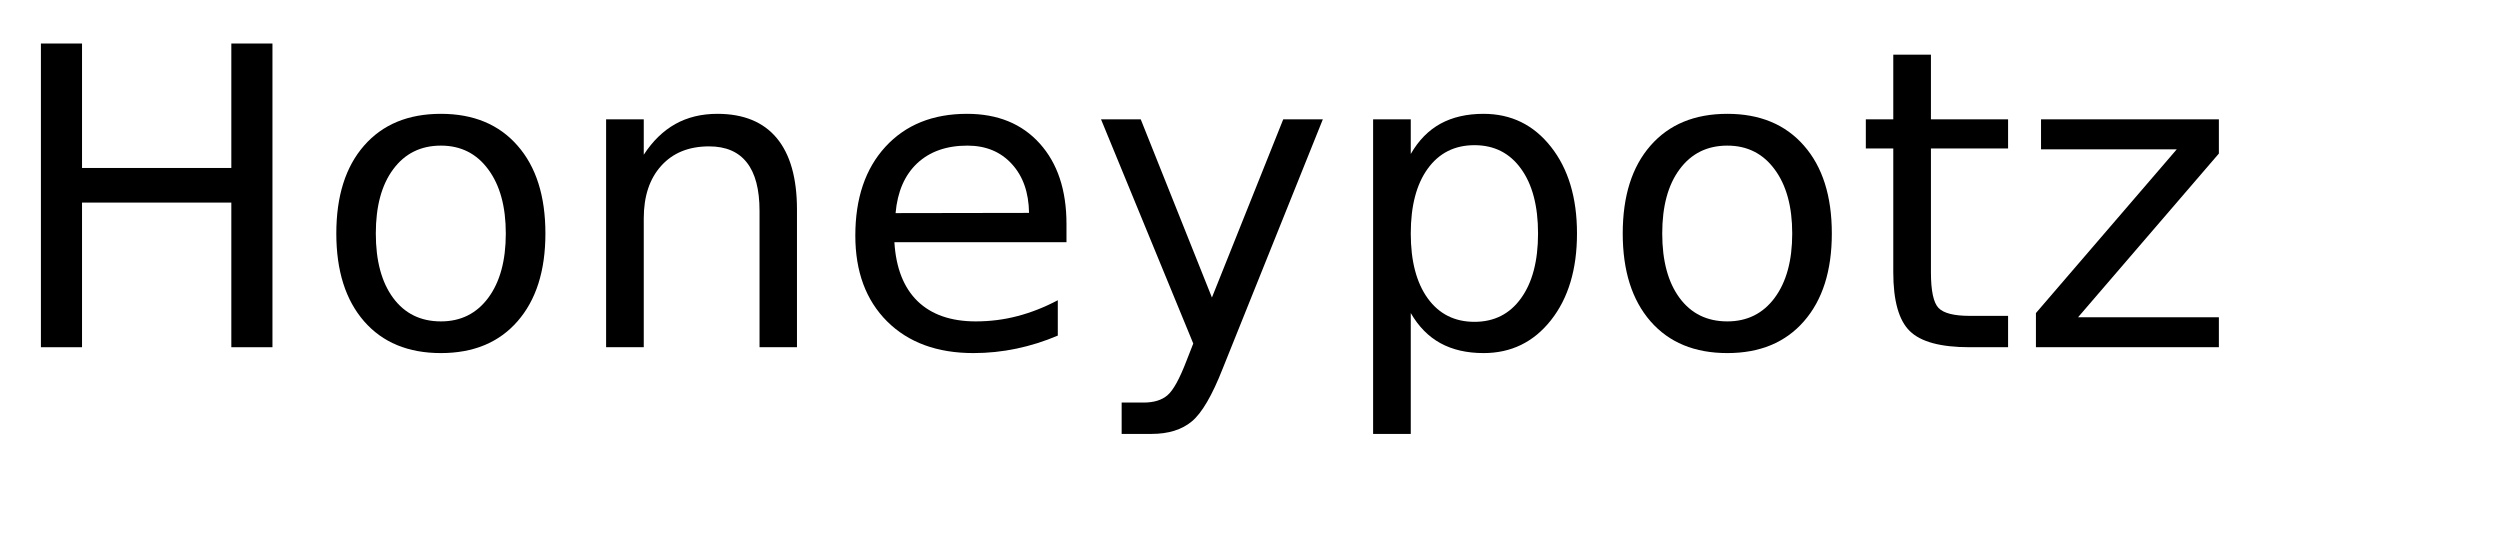
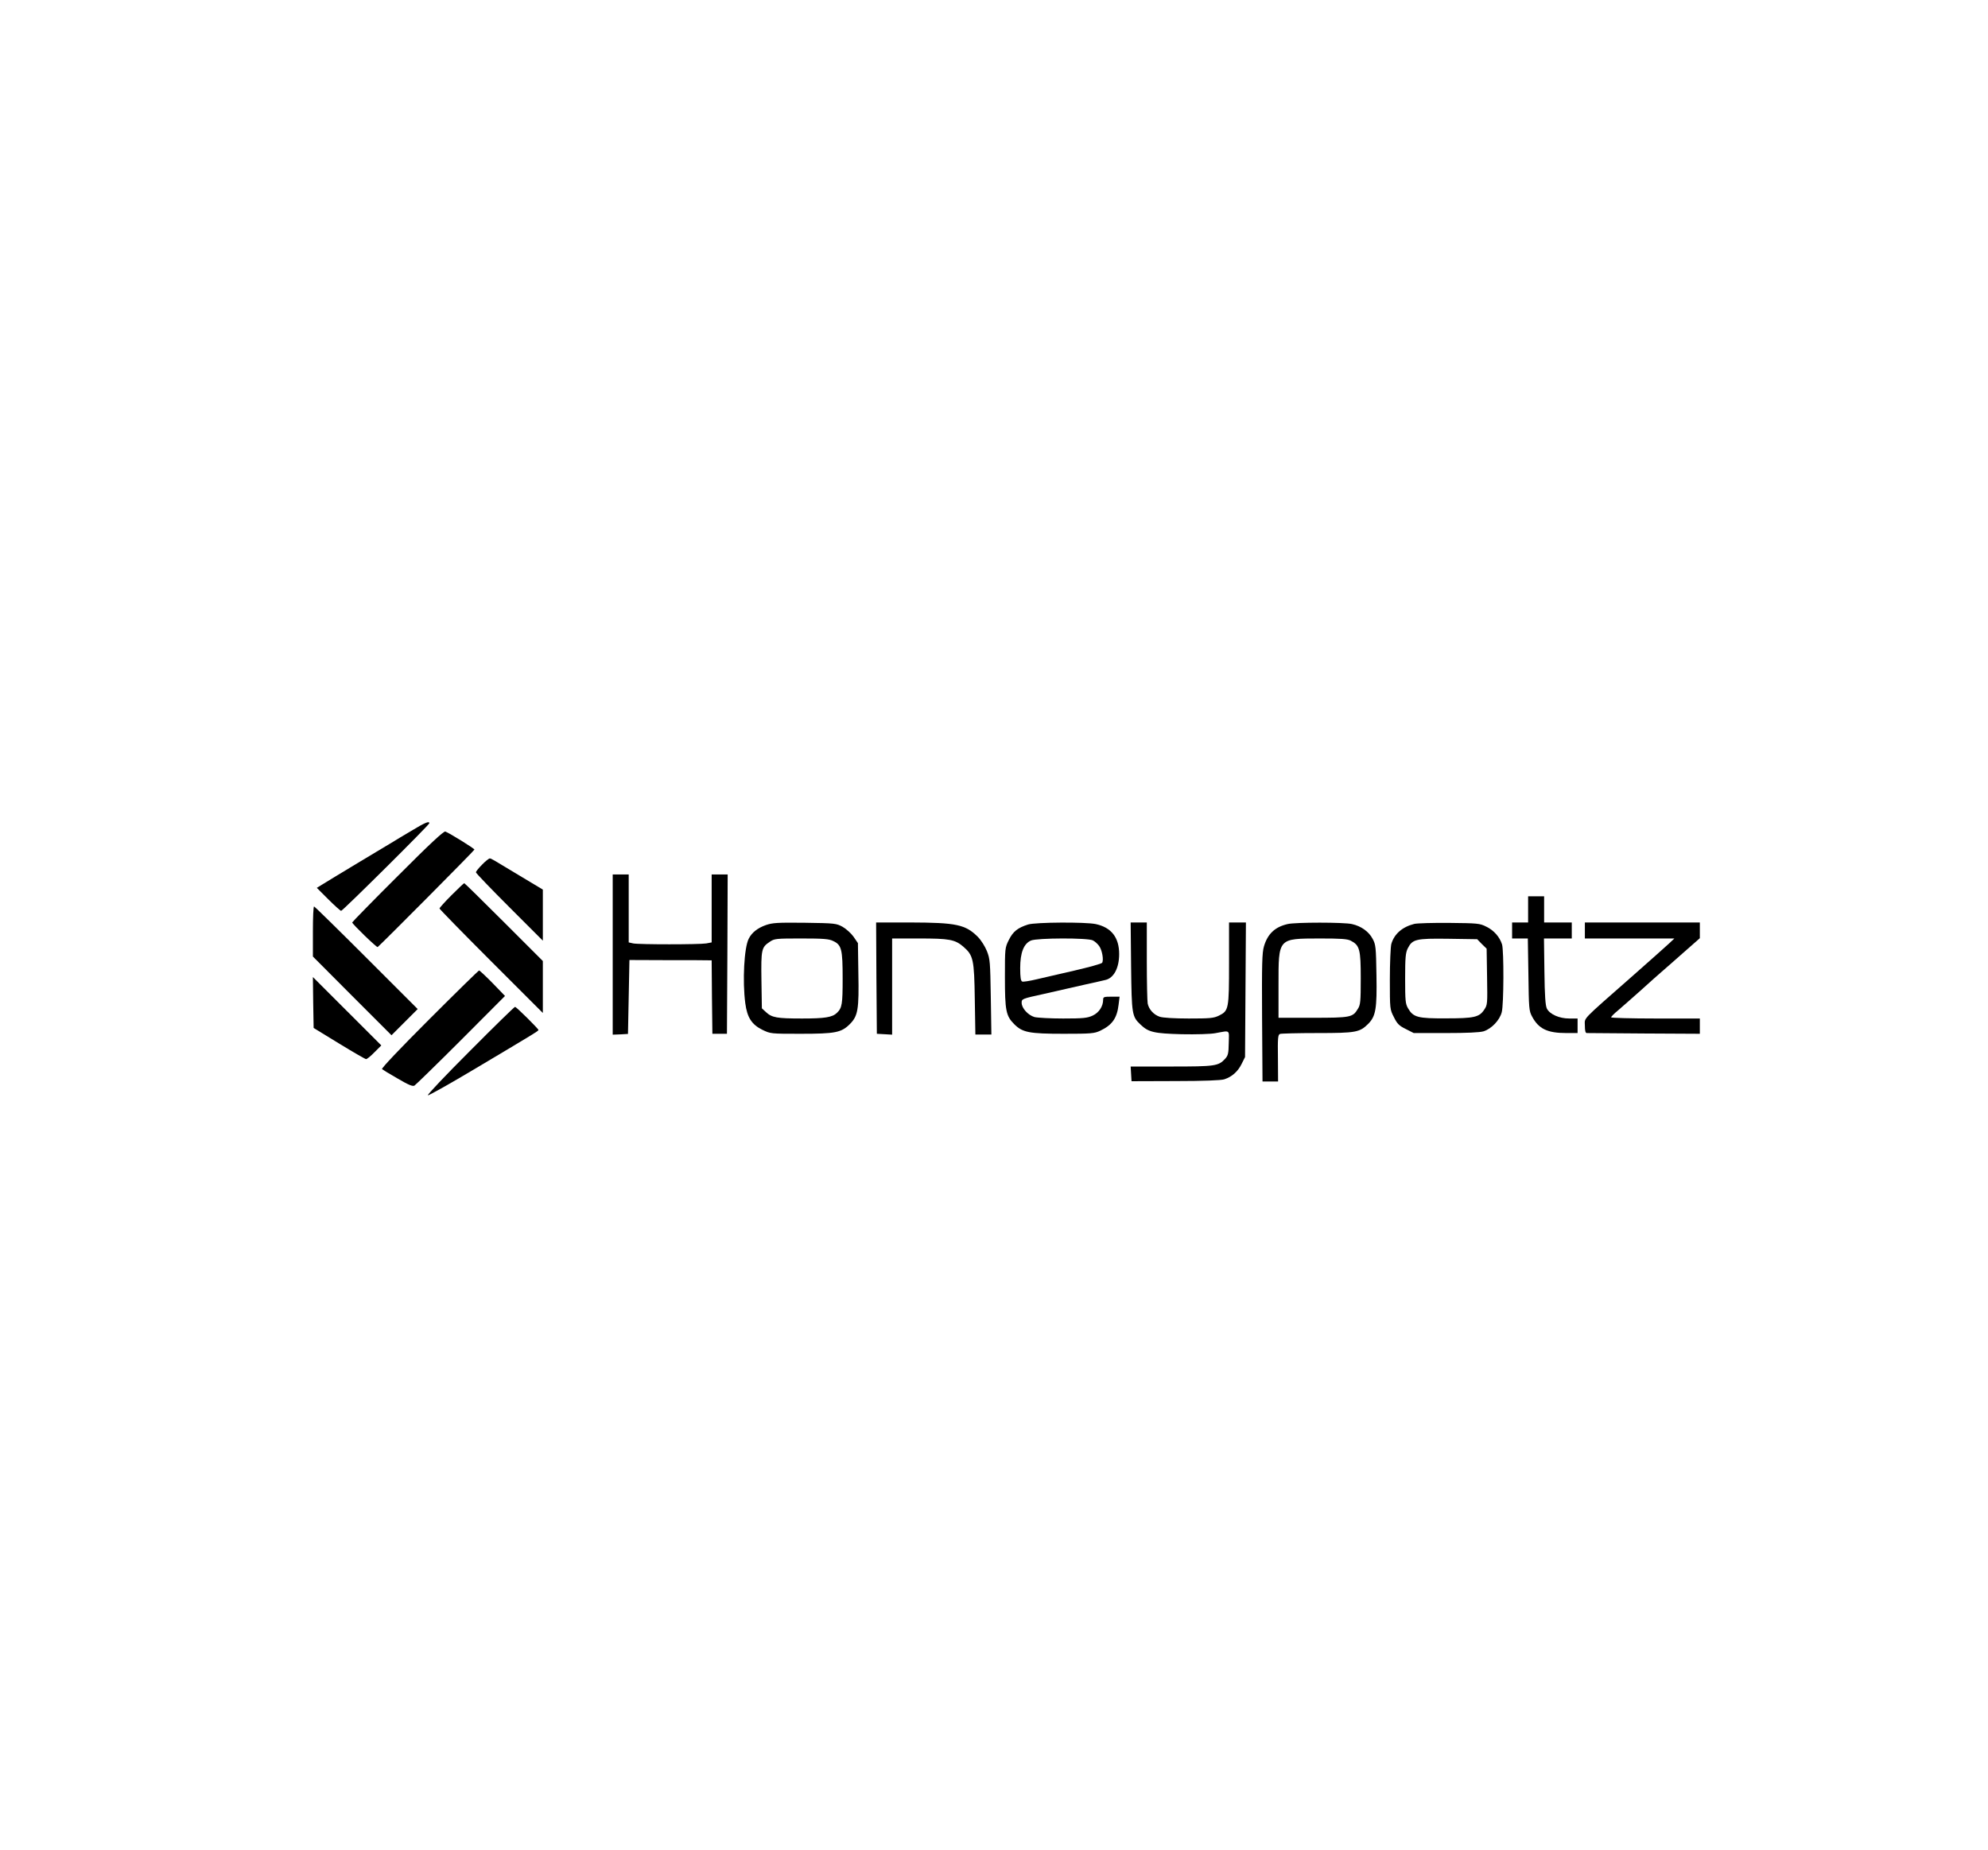
- <svg xmlns="http://www.w3.org/2000/svg" xmlns:xlink="http://www.w3.org/1999/xlink" width="360" height="80" viewBox="0 0 360 80">
-   <defs>
-     <g>
-       <g id="glyph-0-0">
-         <path d="M 5.891 -43.734 L 11.812 -43.734 L 11.812 -25.812 L 33.312 -25.812 L 33.312 -43.734 L 39.234 -43.734 L 39.234 0 L 33.312 0 L 33.312 -20.828 L 11.812 -20.828 L 11.812 0 L 5.891 0 Z M 5.891 -43.734 " />
-       </g>
-       <g id="glyph-0-1">
-         <path d="M 18.375 -29.031 C 15.477 -29.031 13.191 -27.898 11.516 -25.641 C 9.836 -23.391 9 -20.301 9 -16.375 C 9 -12.445 9.832 -9.352 11.5 -7.094 C 13.164 -4.844 15.457 -3.719 18.375 -3.719 C 21.238 -3.719 23.508 -4.848 25.188 -7.109 C 26.875 -9.379 27.719 -12.469 27.719 -16.375 C 27.719 -20.258 26.875 -23.336 25.188 -25.609 C 23.508 -27.891 21.238 -29.031 18.375 -29.031 Z M 18.375 -33.609 C 23.062 -33.609 26.738 -32.082 29.406 -29.031 C 32.082 -25.988 33.422 -21.77 33.422 -16.375 C 33.422 -11.008 32.082 -6.797 29.406 -3.734 C 26.738 -0.68 23.062 0.844 18.375 0.844 C 13.664 0.844 9.977 -0.68 7.312 -3.734 C 4.645 -6.797 3.312 -11.008 3.312 -16.375 C 3.312 -21.77 4.645 -25.988 7.312 -29.031 C 9.977 -32.082 13.664 -33.609 18.375 -33.609 Z M 18.375 -33.609 " />
-       </g>
-       <g id="glyph-0-2">
-         <path d="M 32.938 -19.812 L 32.938 0 L 27.547 0 L 27.547 -19.625 C 27.547 -22.727 26.938 -25.051 25.719 -26.594 C 24.508 -28.145 22.695 -28.922 20.281 -28.922 C 17.363 -28.922 15.066 -27.988 13.391 -26.125 C 11.711 -24.27 10.875 -21.742 10.875 -18.547 L 10.875 0 L 5.453 0 L 5.453 -32.812 L 10.875 -32.812 L 10.875 -27.719 C 12.156 -29.688 13.672 -31.16 15.422 -32.141 C 17.172 -33.117 19.188 -33.609 21.469 -33.609 C 25.238 -33.609 28.094 -32.441 30.031 -30.109 C 31.969 -27.773 32.938 -24.344 32.938 -19.812 Z M 32.938 -19.812 " />
-       </g>
-       <g id="glyph-0-3">
-         <path d="M 33.719 -17.75 L 33.719 -15.125 L 8.938 -15.125 C 9.164 -11.406 10.281 -8.57 12.281 -6.625 C 14.289 -4.688 17.082 -3.719 20.656 -3.719 C 22.727 -3.719 24.734 -3.973 26.672 -4.484 C 28.617 -4.992 30.551 -5.754 32.469 -6.766 L 32.469 -1.672 C 30.531 -0.848 28.547 -0.223 26.516 0.203 C 24.484 0.629 22.422 0.844 20.328 0.844 C 15.098 0.844 10.953 -0.676 7.891 -3.719 C 4.836 -6.77 3.312 -10.891 3.312 -16.078 C 3.312 -21.453 4.758 -25.719 7.656 -28.875 C 10.562 -32.031 14.473 -33.609 19.391 -33.609 C 23.805 -33.609 27.297 -32.188 29.859 -29.344 C 32.43 -26.5 33.719 -22.633 33.719 -17.75 Z M 28.328 -19.344 C 28.285 -22.289 27.457 -24.641 25.844 -26.391 C 24.238 -28.148 22.109 -29.031 19.453 -29.031 C 16.441 -29.031 14.031 -28.18 12.219 -26.484 C 10.414 -24.785 9.379 -22.395 9.109 -19.312 Z M 28.328 -19.344 " />
-       </g>
-       <g id="glyph-0-4">
-         <path d="M 19.312 3.047 C 17.781 6.953 16.289 9.5 14.844 10.688 C 13.406 11.883 11.473 12.484 9.047 12.484 L 4.75 12.484 L 4.75 7.969 L 7.906 7.969 C 9.395 7.969 10.547 7.613 11.359 6.906 C 12.18 6.207 13.094 4.551 14.094 1.938 L 15.062 -0.531 L 1.781 -32.812 L 7.5 -32.812 L 17.75 -7.156 L 28.016 -32.812 L 33.719 -32.812 Z M 19.312 3.047 " />
-       </g>
-       <g id="glyph-0-5">
-         <path d="M 10.875 -4.922 L 10.875 12.484 L 5.453 12.484 L 5.453 -32.812 L 10.875 -32.812 L 10.875 -27.828 C 12 -29.785 13.426 -31.238 15.156 -32.188 C 16.883 -33.133 18.953 -33.609 21.359 -33.609 C 25.336 -33.609 28.57 -32.023 31.062 -28.859 C 33.562 -25.691 34.812 -21.531 34.812 -16.375 C 34.812 -11.219 33.562 -7.055 31.062 -3.891 C 28.57 -0.734 25.336 0.844 21.359 0.844 C 18.953 0.844 16.883 0.367 15.156 -0.578 C 13.426 -1.523 12 -2.973 10.875 -4.922 Z M 29.203 -16.375 C 29.203 -20.344 28.383 -23.453 26.75 -25.703 C 25.125 -27.961 22.891 -29.094 20.047 -29.094 C 17.191 -29.094 14.945 -27.961 13.312 -25.703 C 11.688 -23.453 10.875 -20.344 10.875 -16.375 C 10.875 -12.414 11.688 -9.305 13.312 -7.047 C 14.945 -4.785 17.191 -3.656 20.047 -3.656 C 22.891 -3.656 25.125 -4.785 26.75 -7.047 C 28.383 -9.305 29.203 -12.414 29.203 -16.375 Z M 29.203 -16.375 " />
-       </g>
-       <g id="glyph-0-6">
-         <path d="M 10.984 -42.125 L 10.984 -32.812 L 22.094 -32.812 L 22.094 -28.625 L 10.984 -28.625 L 10.984 -10.812 C 10.984 -8.133 11.348 -6.414 12.078 -5.656 C 12.816 -4.895 14.305 -4.516 16.547 -4.516 L 22.094 -4.516 L 22.094 0 L 16.547 0 C 12.391 0 9.52 -0.773 7.938 -2.328 C 6.352 -3.879 5.562 -6.707 5.562 -10.812 L 5.562 -28.625 L 1.609 -28.625 L 1.609 -32.812 L 5.562 -32.812 L 5.562 -42.125 Z M 10.984 -42.125 " />
-       </g>
-       <g id="glyph-0-7">
-         <path d="M 3.312 -32.812 L 28.922 -32.812 L 28.922 -27.891 L 8.641 -4.312 L 28.922 -4.312 L 28.922 0 L 2.578 0 L 2.578 -4.922 L 22.859 -28.5 L 3.312 -28.5 Z M 3.312 -32.812 " />
-       </g>
-     </g>
-   </defs>
-   <g fill="rgb(0%, 0%, 0%)" fill-opacity="1">
-     <use xlink:href="#glyph-0-0" x="0" y="50" />
-     <use xlink:href="#glyph-0-1" x="45.117" y="50" />
-     <use xlink:href="#glyph-0-2" x="81.826" y="50" />
-     <use xlink:href="#glyph-0-3" x="119.854" y="50" />
-     <use xlink:href="#glyph-0-4" x="156.768" y="50" />
-     <use xlink:href="#glyph-0-5" x="192.275" y="50" />
-     <use xlink:href="#glyph-0-1" x="230.361" y="50" />
-     <use xlink:href="#glyph-0-6" x="267.07" y="50" />
-     <use xlink:href="#glyph-0-7" x="290.596" y="50" />
+ <svg xmlns="http://www.w3.org/2000/svg" version="1.0" width="1366pt" height="1271pt" viewBox="0 0 1366 1271" preserveAspectRatio="xMidYMid meet">
+   <g transform="translate(0,1271) scale(0.1,-0.1)" fill="#000000" stroke="none">
+     <path d="M2825 6999 c-55 -32 -107 -64 -115 -69 -8 -5 -114 -69 -235 -141 -121 -73 -237 -143 -259 -157 l-39 -24 79 -79 c43 -43 83 -79 88 -79 11 0 606 591 606 602 0 17 -29 5 -125 -53z" />
+     <path d="M2732 6688 c-172 -171 -312 -315 -312 -318 0 -10 169 -174 175 -169 37 32 665 664 665 670 0 7 -169 112 -200 124 -11 4 -110 -88 -328 -307z" />
+     <path d="M3312 6767 c-23 -23 -42 -47 -42 -52 0 -6 104 -114 230 -240 l230 -230 0 176 0 175 -140 84 c-214 129 -214 130 -225 130 -6 0 -30 -19 -53 -43z" />
+     <path d="M4210 6149 l0 -550 53 2 52 3 5 254 5 254 260 -1 c143 0 270 0 282 -1 l23 0 2 -252 3 -253 50 0 50 0 3 548 2 547 -55 0 -55 0 0 -234 0 -233 -37 -7 c-50 -8 -461 -8 -502 0 l-31 7 0 233 0 234 -55 0 -55 0 0 -551z" />
+     <path d="M3102 6557 c-45 -45 -82 -86 -82 -91 0 -4 160 -168 355 -363 l355 -355 0 178 0 179 -268 268 c-147 147 -269 267 -272 267 -3 0 -42 -37 -88 -83z" />
+     <path d="M10500 6460 l0 -90 -55 0 -55 0 0 -55 0 -55 54 0 54 0 4 -247 c3 -233 4 -250 25 -289 45 -85 105 -114 236 -114 l77 0 0 50 0 50 -57 0 c-69 0 -134 29 -154 68 -10 20 -15 86 -17 255 l-3 227 95 0 96 0 0 55 0 55 -95 0 -95 0 0 90 0 90 -55 0 -55 0 0 -90z" />
+     <path d="M2150 6308 l0 -172 270 -271 270 -270 90 90 90 90 -352 352 c-194 194 -356 353 -360 353 -5 0 -8 -77 -8 -172z" />
+     <path d="M5262 6352 c-56 -20 -96 -51 -117 -93 -32 -61 -44 -292 -24 -444 13 -98 44 -146 116 -182 58 -28 58 -28 263 -28 240 0 281 8 340 67 55 56 63 99 58 350 l-3 206 -30 44 c-17 24 -51 54 -75 68 -44 24 -52 25 -260 28 -189 2 -221 0 -268 -16z m462 -109 c59 -27 66 -57 66 -258 0 -177 -4 -202 -39 -236 -32 -31 -83 -39 -240 -39 -173 0 -207 6 -248 44 l-28 26 -3 193 c-3 212 0 226 57 264 32 22 43 23 217 23 151 0 190 -3 218 -17z" />
+     <path d="M6022 5988 l3 -383 53 -3 52 -3 0 330 0 331 186 0 c208 0 245 -7 303 -56 69 -60 75 -87 79 -361 l4 -243 55 0 55 0 -4 258 c-4 240 -5 261 -27 316 -13 32 -40 75 -62 97 -85 85 -148 98 -462 99 l-237 0 2 -382z" />
+     <path d="M7064 6356 c-72 -23 -103 -48 -132 -106 -27 -54 -27 -58 -27 -255 0 -230 7 -267 64 -324 57 -57 102 -66 341 -66 188 0 209 2 250 21 82 39 115 86 126 178 l7 56 -57 0 c-50 0 -56 -2 -56 -20 0 -47 -29 -90 -72 -110 -37 -17 -66 -20 -203 -20 -88 0 -177 5 -197 10 -44 13 -88 61 -88 98 0 27 2 28 153 61 83 19 208 47 277 63 69 15 134 30 146 33 57 13 94 82 94 178 0 114 -54 183 -161 206 -71 15 -413 13 -465 -3z m445 -109 c13 -6 33 -24 43 -38 21 -28 33 -97 21 -116 -5 -7 -89 -30 -188 -53 -99 -23 -218 -50 -264 -61 -46 -11 -90 -18 -97 -15 -10 4 -14 28 -14 93 0 105 24 167 74 189 42 18 390 19 425 1z" />
+     <path d="M7772 6068 c4 -331 6 -344 65 -400 54 -52 93 -61 283 -66 97 -2 199 1 230 7 106 19 95 27 93 -68 -1 -72 -5 -86 -25 -108 -46 -50 -69 -53 -370 -53 l-279 0 3 -51 3 -50 302 1 c192 0 314 5 335 12 53 17 94 54 119 105 l24 48 3 463 3 462 -58 0 -58 0 0 -278 c0 -317 -2 -329 -69 -362 -37 -18 -62 -20 -208 -20 -100 0 -178 5 -199 12 -42 14 -75 51 -83 91 -3 16 -6 148 -6 293 l0 264 -56 0 -55 0 3 -302z" />
+     <path d="M8847 6359 c-87 -20 -137 -68 -162 -153 -13 -43 -15 -122 -13 -490 l3 -439 53 0 54 0 -1 160 c-2 140 0 161 14 167 9 3 125 6 258 6 265 0 290 5 349 64 51 52 60 103 56 333 -3 194 -5 211 -26 250 -26 50 -79 88 -142 102 -55 13 -390 13 -443 0z m434 -114 c62 -32 69 -60 69 -259 0 -160 -2 -182 -20 -210 -35 -58 -49 -61 -309 -61 l-236 0 0 225 c0 325 -5 319 283 320 146 0 189 -3 213 -15z" />
+     <path d="M9717 6360 c-82 -21 -137 -69 -157 -138 -5 -20 -10 -130 -10 -243 0 -204 0 -206 28 -260 22 -45 36 -59 81 -81 l55 -28 219 0 c144 0 234 4 261 12 54 17 111 76 125 132 14 55 15 419 2 465 -16 51 -56 97 -108 122 -45 23 -60 24 -253 26 -113 1 -222 -2 -243 -7z m465 -138 l33 -32 3 -193 c3 -188 3 -193 -20 -227 -34 -51 -69 -59 -263 -59 -193 -1 -224 7 -260 69 -18 31 -20 52 -20 205 0 144 3 176 18 207 32 63 55 69 279 66 l198 -3 32 -33z" />
+     <path d="M10890 6315 l0 -55 308 0 307 0 -35 -33 c-19 -18 -134 -120 -255 -227 -357 -314 -325 -281 -325 -339 0 -34 4 -51 13 -51 6 0 184 -1 395 -3 l382 -2 0 53 0 52 -305 0 c-168 0 -305 4 -305 8 0 4 21 26 47 47 26 22 97 85 158 139 60 55 124 111 140 125 17 14 83 73 148 130 l117 103 0 54 0 54 -395 0 -395 0 0 -55z" />
+     <path d="M2950 5705 c-203 -203 -331 -338 -325 -343 6 -5 54 -34 108 -65 75 -44 102 -55 115 -48 9 6 153 146 320 313 l302 303 -85 88 c-47 48 -89 87 -93 87 -4 0 -158 -151 -342 -335z" />
+     <path d="M2152 5820 l3 -175 175 -107 c96 -59 180 -107 185 -107 6 -1 32 20 58 47 l47 47 -235 235 -235 235 2 -175z" />
+     <path d="M3230 5488 c-166 -166 -297 -304 -290 -306 6 -2 147 77 313 176 422 251 446 266 447 273 0 8 -152 159 -161 159 -5 0 -144 -136 -309 -302z" />
  </g>
</svg>
